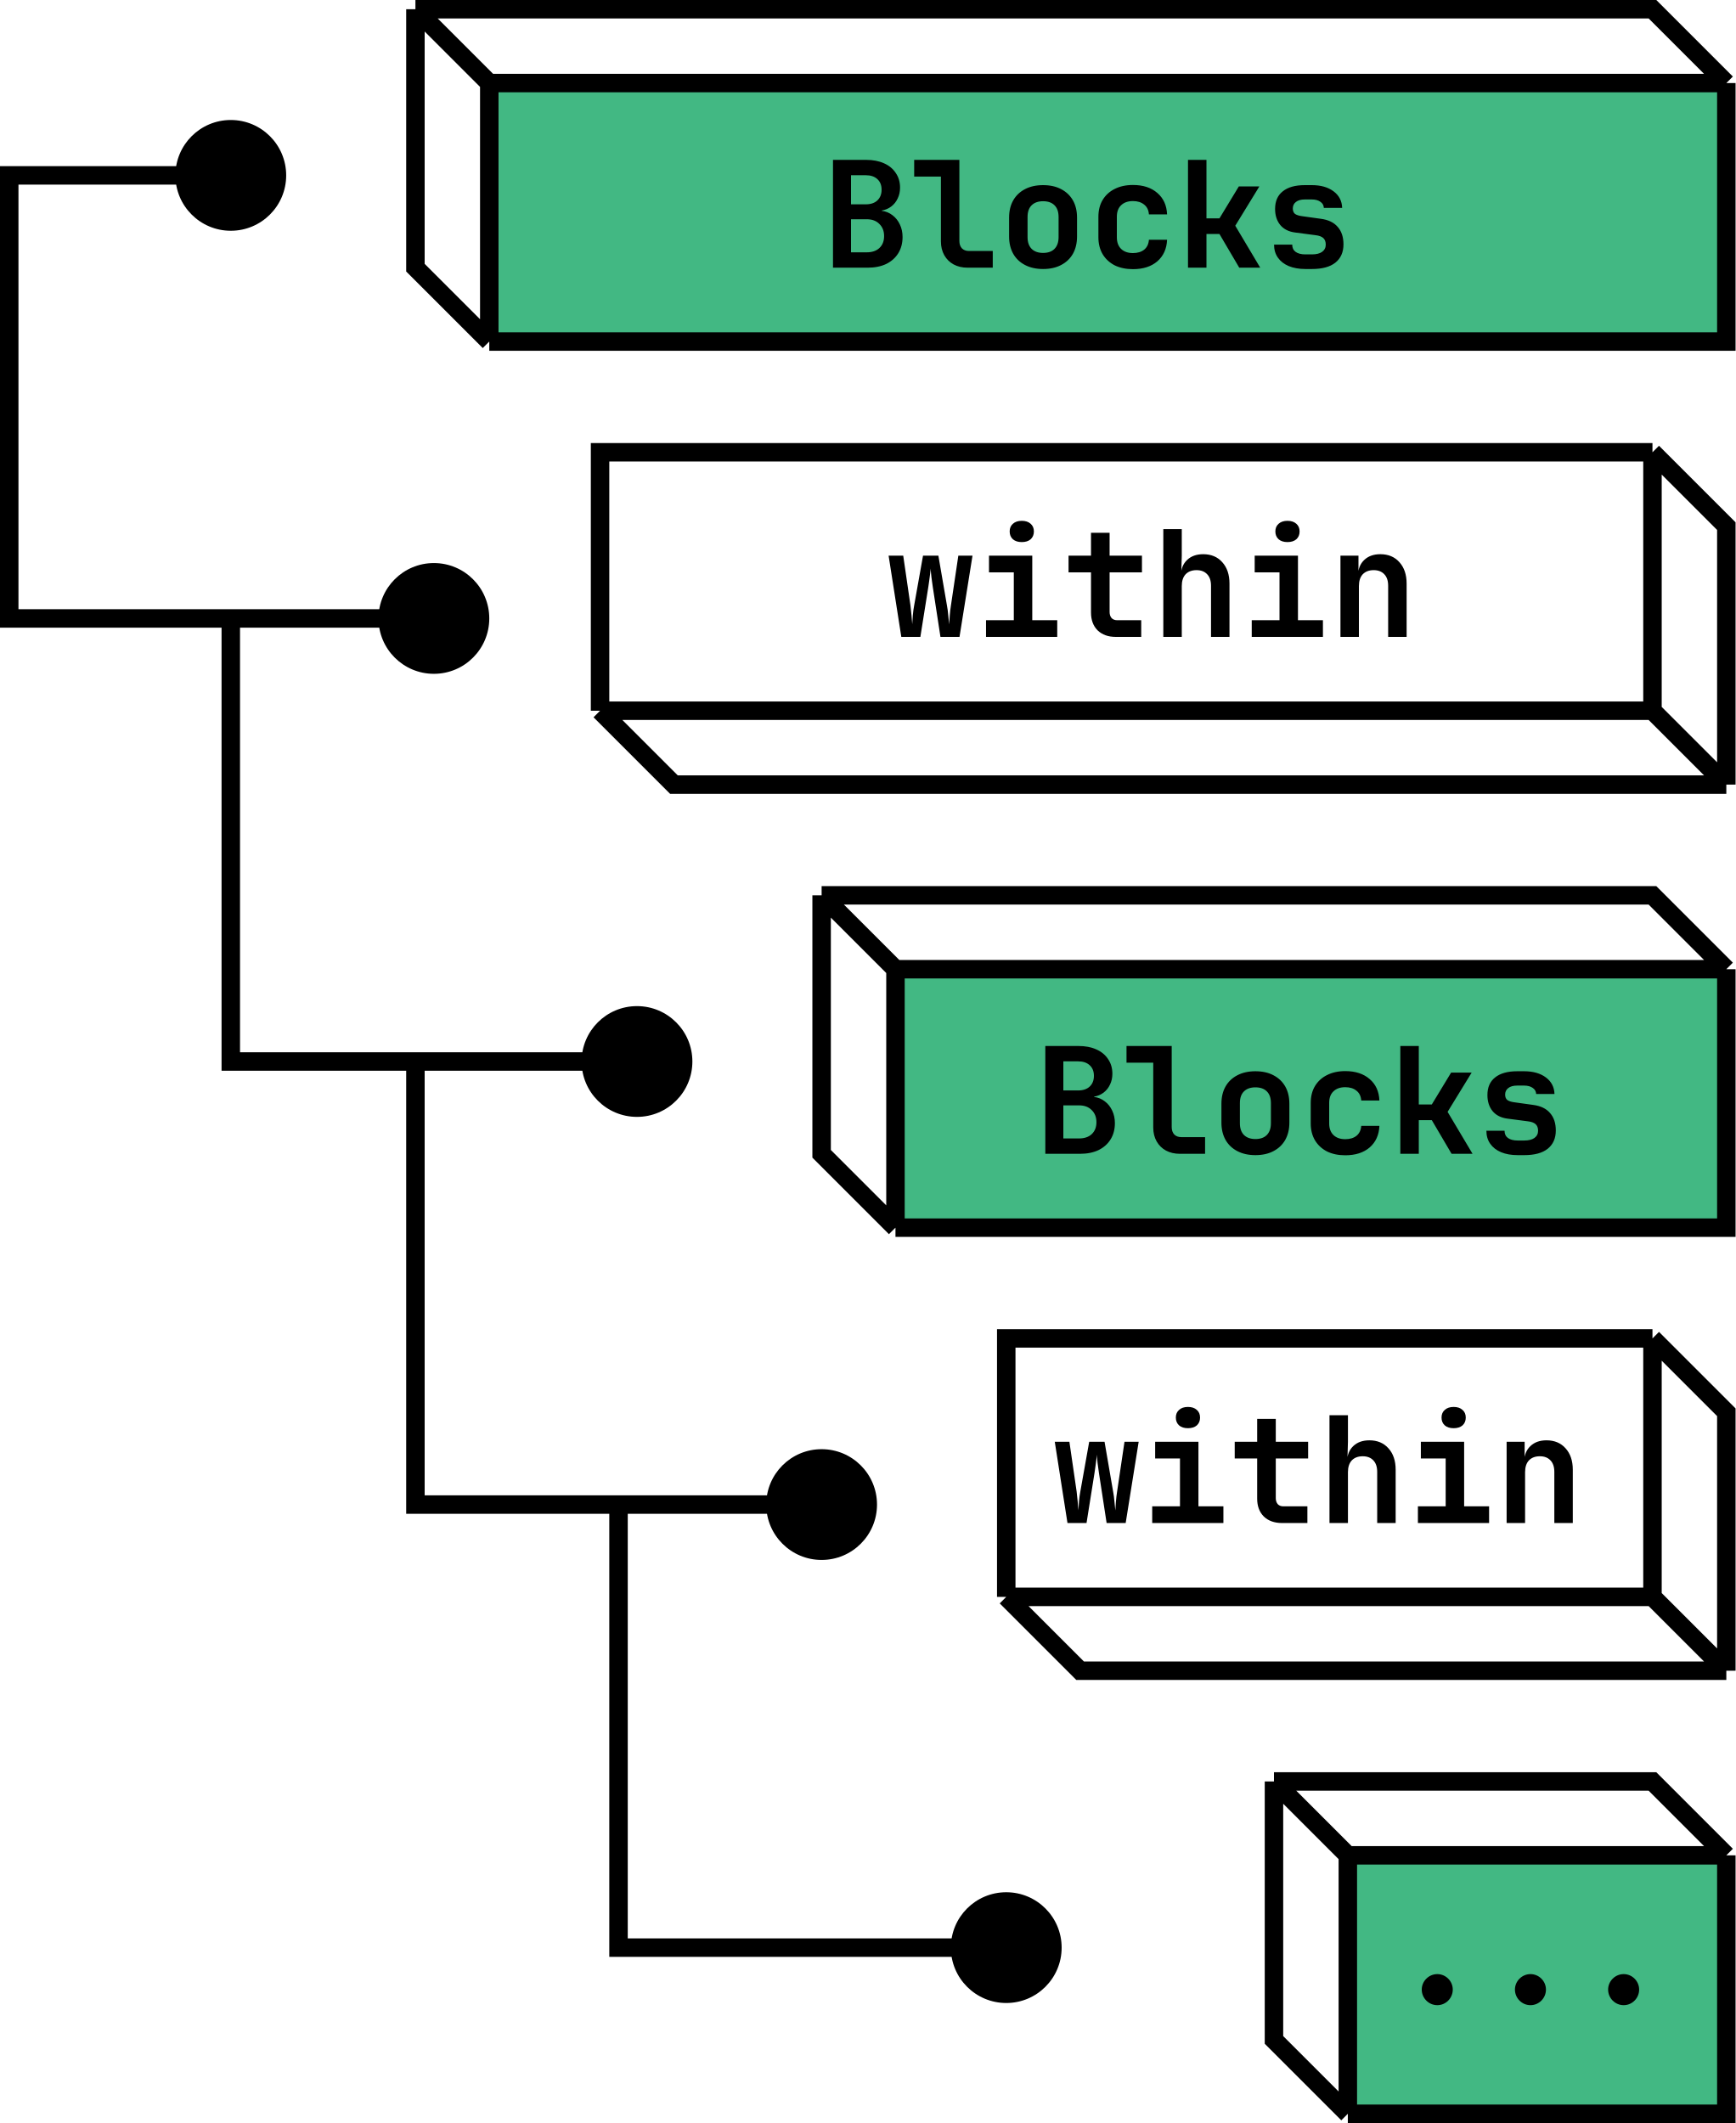
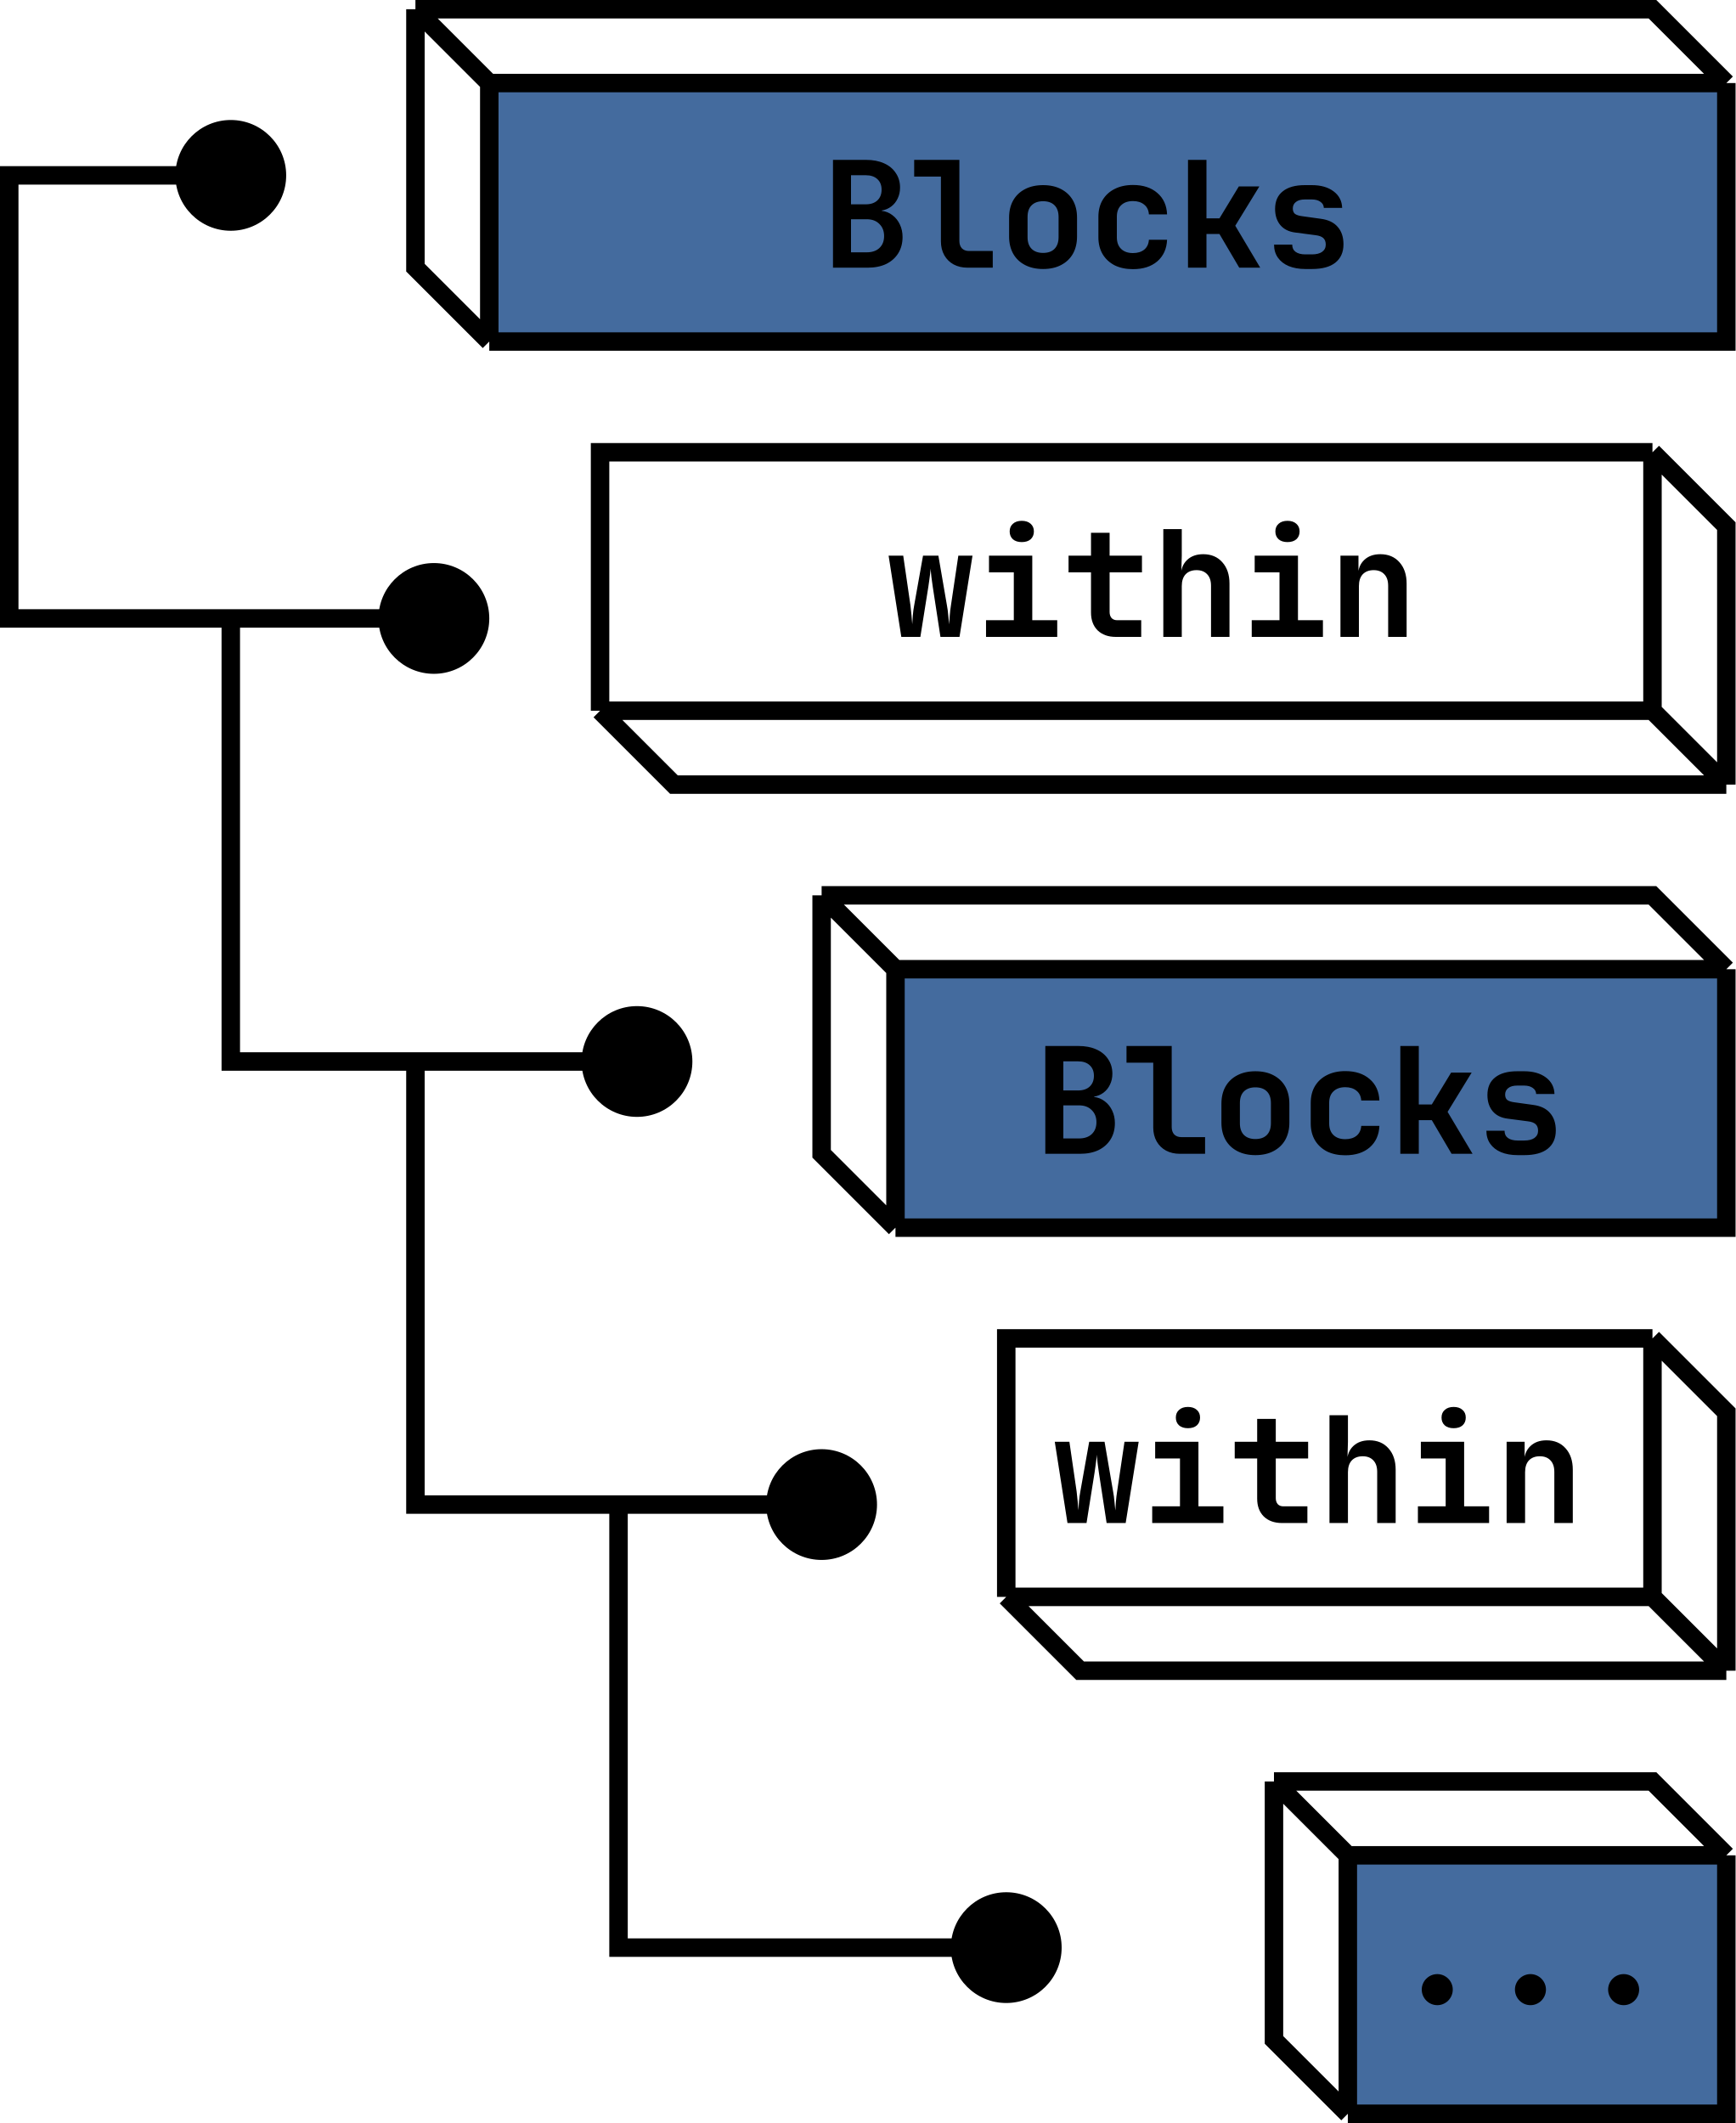
<svg xmlns="http://www.w3.org/2000/svg" width="188" height="230" viewBox="0 0 188 230" fill="none">
  <path d="M25 67V115H67M45 115V163H89M23 19H1V67H45M67 163V211H111" stroke="black" stroke-width="2" />
  <circle cx="25" cy="19" r="6" fill="black" />
  <circle cx="47" cy="67" r="6" fill="black" />
  <circle cx="69" cy="115" r="6" fill="black" />
  <circle cx="89" cy="163" r="6" fill="black" />
  <circle cx="109" cy="211" r="6" fill="black" />
-   <path d="M187 37H53V9H187V37Z" fill="#42b883" />
+   <path d="M187 37H53V9H187V37Z" fill="#446b9e" />
  <path d="M53 37H187V9M53 37V9M53 37L45 29V1M53 9H187M53 9L45 1M187 9L179 1H45" stroke="black" stroke-width="2" />
  <path d="M179 49H65V77M179 49V77M179 49L187 57V85M179 77H65M179 77L187 85M65 77L73 85H187" stroke="black" stroke-width="2" />
-   <path d="M187 133H97V105H187V133Z" fill="#42b883" />
+   <path d="M187 133H97V105H187V133Z" fill="#446b9e" />
  <path d="M97 133H187V105M97 133V105M97 133L89 125V97M97 105H187M97 105L89 97M187 105L179 97H89" stroke="black" stroke-width="2" />
-   <path d="M187 229H146V201H187V229Z" fill="#42b883" />
+   <path d="M187 229H146V201H187V229Z" fill="#446b9e" />
  <path d="M146 229H187V201M146 229V201M146 229L138 221V193M146 201H187M146 201L138 193M187 201L179 193H138" stroke="black" stroke-width="2" />
  <path d="M179 145H109V173M179 145V173M179 145L187 153V181M179 173H109M179 173L187 181M109 173L117 181H187" stroke="black" stroke-width="2" />
  <path d="M90.232 29V17.32H93.816C94.563 17.32 95.208 17.443 95.752 17.688C96.307 17.933 96.733 18.285 97.032 18.744C97.341 19.192 97.496 19.72 97.496 20.328C97.496 20.755 97.411 21.144 97.24 21.496C97.08 21.848 96.845 22.141 96.536 22.376C96.237 22.6 95.896 22.744 95.512 22.808V22.84C95.949 22.893 96.339 23.053 96.68 23.32C97.021 23.576 97.288 23.912 97.48 24.328C97.672 24.733 97.768 25.181 97.768 25.672C97.768 26.344 97.613 26.931 97.304 27.432C96.995 27.933 96.557 28.323 95.992 28.6C95.427 28.867 94.76 29 93.992 29H90.232ZM92.184 27.336H93.88C94.467 27.336 94.925 27.181 95.256 26.872C95.597 26.552 95.768 26.12 95.768 25.576C95.768 25.032 95.597 24.595 95.256 24.264C94.925 23.923 94.467 23.752 93.88 23.752H92.184V27.336ZM92.184 22.136H93.784C94.317 22.136 94.733 21.997 95.032 21.72C95.341 21.432 95.496 21.043 95.496 20.552C95.496 20.061 95.341 19.677 95.032 19.4C94.733 19.123 94.317 18.984 93.784 18.984H92.184V22.136ZM104.818 29C104.242 29 103.735 28.883 103.298 28.648C102.871 28.413 102.535 28.083 102.29 27.656C102.044 27.219 101.922 26.717 101.922 26.152V19.128H99.026V17.32H103.922V26.104C103.922 26.435 104.012 26.701 104.194 26.904C104.386 27.096 104.642 27.192 104.962 27.192H107.538V29H104.818ZM112.988 29.144C112.241 29.144 111.59 29 111.036 28.712C110.481 28.424 110.054 28.019 109.756 27.496C109.457 26.963 109.308 26.339 109.308 25.624V23.576C109.308 22.851 109.457 22.227 109.756 21.704C110.054 21.181 110.481 20.776 111.036 20.488C111.59 20.2 112.241 20.056 112.988 20.056C113.745 20.056 114.396 20.2 114.94 20.488C115.494 20.776 115.921 21.181 116.22 21.704C116.518 22.227 116.668 22.851 116.668 23.576V25.624C116.668 26.339 116.518 26.963 116.22 27.496C115.921 28.019 115.494 28.424 114.94 28.712C114.396 29 113.745 29.144 112.988 29.144ZM112.988 27.4C113.521 27.4 113.932 27.256 114.22 26.968C114.518 26.669 114.668 26.243 114.668 25.688V23.512C114.668 22.947 114.518 22.52 114.22 22.232C113.932 21.944 113.521 21.8 112.988 21.8C112.465 21.8 112.054 21.944 111.756 22.232C111.457 22.52 111.308 22.947 111.308 23.512V25.688C111.308 26.243 111.457 26.669 111.756 26.968C112.054 27.256 112.465 27.4 112.988 27.4ZM122.725 29.16C121.968 29.16 121.307 29.021 120.741 28.744C120.187 28.456 119.755 28.056 119.445 27.544C119.136 27.021 118.981 26.408 118.981 25.704V23.496C118.981 22.781 119.136 22.168 119.445 21.656C119.755 21.144 120.187 20.749 120.741 20.472C121.307 20.184 121.968 20.04 122.725 20.04C123.824 20.04 124.704 20.328 125.365 20.904C126.027 21.469 126.379 22.243 126.421 23.224H124.453C124.421 22.765 124.251 22.413 123.941 22.168C123.632 21.912 123.227 21.784 122.725 21.784C122.181 21.784 121.755 21.933 121.445 22.232C121.136 22.52 120.981 22.936 120.981 23.48V25.704C120.981 26.248 121.136 26.669 121.445 26.968C121.755 27.267 122.181 27.416 122.725 27.416C123.227 27.416 123.632 27.293 123.941 27.048C124.251 26.792 124.421 26.435 124.453 25.976H126.421C126.379 26.957 126.027 27.736 125.365 28.312C124.704 28.877 123.824 29.16 122.725 29.16ZM128.687 29V17.32H130.687V23.656H132.095L134.191 20.2H136.415L133.807 24.456L136.511 29H134.239L132.095 25.352H130.687V29H128.687ZM141.401 29.144C140.707 29.144 140.105 29.037 139.593 28.824C139.091 28.611 138.702 28.307 138.425 27.912C138.147 27.517 138.009 27.048 138.009 26.504H139.977C139.977 26.845 140.099 27.107 140.345 27.288C140.601 27.469 140.953 27.56 141.401 27.56H142.105C142.585 27.56 142.953 27.469 143.209 27.288C143.475 27.096 143.609 26.835 143.609 26.504C143.609 26.184 143.518 25.944 143.337 25.784C143.155 25.624 142.878 25.523 142.505 25.48L140.313 25.192C139.609 25.107 139.065 24.835 138.681 24.376C138.307 23.917 138.121 23.336 138.121 22.632C138.121 21.8 138.398 21.165 138.953 20.728C139.507 20.28 140.307 20.056 141.353 20.056H142.089C143.07 20.056 143.859 20.28 144.457 20.728C145.054 21.176 145.363 21.773 145.385 22.52H143.401C143.39 22.243 143.267 22.024 143.033 21.864C142.798 21.693 142.483 21.608 142.089 21.608H141.353C140.926 21.608 140.601 21.699 140.377 21.88C140.153 22.051 140.041 22.285 140.041 22.584C140.041 22.851 140.121 23.048 140.281 23.176C140.451 23.293 140.697 23.373 141.017 23.416L143.081 23.704C143.891 23.811 144.499 24.104 144.905 24.584C145.321 25.053 145.529 25.683 145.529 26.472C145.529 27.325 145.235 27.987 144.649 28.456C144.073 28.915 143.225 29.144 142.105 29.144H141.401Z" fill="black" />
  <path d="M113.232 125V113.32H116.816C117.563 113.32 118.208 113.443 118.752 113.688C119.307 113.933 119.733 114.285 120.032 114.744C120.341 115.192 120.496 115.72 120.496 116.328C120.496 116.755 120.411 117.144 120.24 117.496C120.08 117.848 119.845 118.141 119.536 118.376C119.237 118.6 118.896 118.744 118.512 118.808V118.84C118.949 118.893 119.339 119.053 119.68 119.32C120.021 119.576 120.288 119.912 120.48 120.328C120.672 120.733 120.768 121.181 120.768 121.672C120.768 122.344 120.613 122.931 120.304 123.432C119.995 123.933 119.557 124.323 118.992 124.6C118.427 124.867 117.76 125 116.992 125H113.232ZM115.184 123.336H116.88C117.467 123.336 117.925 123.181 118.256 122.872C118.597 122.552 118.768 122.12 118.768 121.576C118.768 121.032 118.597 120.595 118.256 120.264C117.925 119.923 117.467 119.752 116.88 119.752H115.184V123.336ZM115.184 118.136H116.784C117.317 118.136 117.733 117.997 118.032 117.72C118.341 117.432 118.496 117.043 118.496 116.552C118.496 116.061 118.341 115.677 118.032 115.4C117.733 115.123 117.317 114.984 116.784 114.984H115.184V118.136ZM127.818 125C127.242 125 126.735 124.883 126.298 124.648C125.871 124.413 125.535 124.083 125.29 123.656C125.044 123.219 124.922 122.717 124.922 122.152V115.128H122.026V113.32H126.922V122.104C126.922 122.435 127.012 122.701 127.194 122.904C127.386 123.096 127.642 123.192 127.962 123.192H130.538V125H127.818ZM135.988 125.144C135.241 125.144 134.59 125 134.036 124.712C133.481 124.424 133.054 124.019 132.756 123.496C132.457 122.963 132.308 122.339 132.308 121.624V119.576C132.308 118.851 132.457 118.227 132.756 117.704C133.054 117.181 133.481 116.776 134.036 116.488C134.59 116.2 135.241 116.056 135.988 116.056C136.745 116.056 137.396 116.2 137.94 116.488C138.494 116.776 138.921 117.181 139.22 117.704C139.518 118.227 139.668 118.851 139.668 119.576V121.624C139.668 122.339 139.518 122.963 139.22 123.496C138.921 124.019 138.494 124.424 137.94 124.712C137.396 125 136.745 125.144 135.988 125.144ZM135.988 123.4C136.521 123.4 136.932 123.256 137.22 122.968C137.518 122.669 137.668 122.243 137.668 121.688V119.512C137.668 118.947 137.518 118.52 137.22 118.232C136.932 117.944 136.521 117.8 135.988 117.8C135.465 117.8 135.054 117.944 134.756 118.232C134.457 118.52 134.308 118.947 134.308 119.512V121.688C134.308 122.243 134.457 122.669 134.756 122.968C135.054 123.256 135.465 123.4 135.988 123.4ZM145.725 125.16C144.968 125.16 144.307 125.021 143.741 124.744C143.187 124.456 142.755 124.056 142.445 123.544C142.136 123.021 141.981 122.408 141.981 121.704V119.496C141.981 118.781 142.136 118.168 142.445 117.656C142.755 117.144 143.187 116.749 143.741 116.472C144.307 116.184 144.968 116.04 145.725 116.04C146.824 116.04 147.704 116.328 148.365 116.904C149.027 117.469 149.379 118.243 149.421 119.224H147.453C147.421 118.765 147.251 118.413 146.941 118.168C146.632 117.912 146.227 117.784 145.725 117.784C145.181 117.784 144.755 117.933 144.445 118.232C144.136 118.52 143.981 118.936 143.981 119.48V121.704C143.981 122.248 144.136 122.669 144.445 122.968C144.755 123.267 145.181 123.416 145.725 123.416C146.227 123.416 146.632 123.293 146.941 123.048C147.251 122.792 147.421 122.435 147.453 121.976H149.421C149.379 122.957 149.027 123.736 148.365 124.312C147.704 124.877 146.824 125.16 145.725 125.16ZM151.687 125V113.32H153.687V119.656H155.095L157.191 116.2H159.415L156.807 120.456L159.511 125H157.239L155.095 121.352H153.687V125H151.687ZM164.401 125.144C163.707 125.144 163.105 125.037 162.593 124.824C162.091 124.611 161.702 124.307 161.425 123.912C161.147 123.517 161.009 123.048 161.009 122.504H162.977C162.977 122.845 163.099 123.107 163.345 123.288C163.601 123.469 163.953 123.56 164.401 123.56H165.105C165.585 123.56 165.953 123.469 166.209 123.288C166.475 123.096 166.609 122.835 166.609 122.504C166.609 122.184 166.518 121.944 166.337 121.784C166.155 121.624 165.878 121.523 165.505 121.48L163.313 121.192C162.609 121.107 162.065 120.835 161.681 120.376C161.307 119.917 161.121 119.336 161.121 118.632C161.121 117.8 161.398 117.165 161.953 116.728C162.507 116.28 163.307 116.056 164.353 116.056H165.089C166.07 116.056 166.859 116.28 167.457 116.728C168.054 117.176 168.363 117.773 168.385 118.52H166.401C166.39 118.243 166.267 118.024 166.033 117.864C165.798 117.693 165.483 117.608 165.089 117.608H164.353C163.926 117.608 163.601 117.699 163.377 117.88C163.153 118.051 163.041 118.285 163.041 118.584C163.041 118.851 163.121 119.048 163.281 119.176C163.451 119.293 163.697 119.373 164.017 119.416L166.081 119.704C166.891 119.811 167.499 120.104 167.905 120.584C168.321 121.053 168.529 121.683 168.529 122.472C168.529 123.325 168.235 123.987 167.649 124.456C167.073 124.915 166.225 125.144 165.105 125.144H164.401Z" fill="black" />
  <path d="M155.693 217.235C154.765 217.235 154.008 216.472 154.008 215.544C154.008 214.632 154.765 213.869 155.693 213.869C156.616 213.869 157.368 214.632 157.368 215.544C157.368 216.472 156.616 217.235 155.693 217.235ZM165.787 217.235C164.859 217.235 164.102 216.472 164.102 215.544C164.102 214.632 164.859 213.869 165.787 213.869C166.71 213.869 167.462 214.632 167.462 215.544C167.462 216.472 166.71 217.235 165.787 217.235ZM175.881 217.235C174.953 217.235 174.195 216.472 174.195 215.544C174.195 214.632 174.953 213.869 175.881 213.869C176.804 213.869 177.556 214.632 177.556 215.544C177.556 216.472 176.804 217.235 175.881 217.235Z" fill="black" />
  <path d="M97.632 69L96.256 60.2H97.84L98.624 65.592C98.667 65.923 98.704 66.28 98.736 66.664C98.768 67.048 98.795 67.368 98.816 67.624C98.837 67.368 98.859 67.048 98.88 66.664C98.912 66.28 98.96 65.923 99.024 65.592L99.984 60.2H101.648L102.576 65.592C102.64 65.923 102.688 66.285 102.72 66.68C102.763 67.064 102.795 67.384 102.816 67.64C102.837 67.384 102.859 67.064 102.88 66.68C102.912 66.285 102.955 65.923 103.008 65.592L103.808 60.2H105.344L103.936 69H101.872L101.04 63.576C100.997 63.267 100.949 62.92 100.896 62.536C100.853 62.141 100.821 61.827 100.8 61.592C100.8 61.752 100.784 61.949 100.752 62.184C100.72 62.419 100.688 62.659 100.656 62.904C100.624 63.149 100.592 63.373 100.56 63.576L99.696 69H97.632ZM106.81 69V67.192H109.818V62.008H107.13V60.2H111.818V67.192H114.522V69H106.81ZM110.682 58.728C110.276 58.728 109.956 58.627 109.722 58.424C109.487 58.211 109.37 57.928 109.37 57.576C109.37 57.224 109.487 56.947 109.722 56.744C109.956 56.531 110.276 56.424 110.682 56.424C111.087 56.424 111.407 56.531 111.642 56.744C111.876 56.947 111.994 57.224 111.994 57.576C111.994 57.928 111.876 58.211 111.642 58.424C111.407 58.627 111.087 58.728 110.682 58.728ZM120.868 69C120.046 69 119.39 68.765 118.9 68.296C118.42 67.816 118.18 67.171 118.18 66.36V62.008H115.748V60.2H118.18V57.72H120.196V60.2H123.7V62.008H120.196V66.312C120.196 66.568 120.265 66.781 120.404 66.952C120.553 67.112 120.756 67.192 121.012 67.192H123.62V69H120.868ZM126.013 69V57.32H128.013V60.2L127.965 61.88H128.509L127.917 62.344C127.928 61.64 128.152 61.08 128.589 60.664C129.027 60.248 129.608 60.04 130.333 60.04C131.197 60.04 131.885 60.328 132.397 60.904C132.92 61.48 133.181 62.253 133.181 63.224V69H131.181V63.464C131.181 62.92 131.043 62.504 130.765 62.216C130.488 61.917 130.104 61.768 129.613 61.768C129.112 61.768 128.717 61.917 128.429 62.216C128.152 62.515 128.013 62.941 128.013 63.496V69H126.013ZM135.591 69V67.192H138.599V62.008H135.911V60.2H140.599V67.192H143.303V69H135.591ZM139.463 58.728C139.058 58.728 138.738 58.627 138.503 58.424C138.268 58.211 138.151 57.928 138.151 57.576C138.151 57.224 138.268 56.947 138.503 56.744C138.738 56.531 139.058 56.424 139.463 56.424C139.868 56.424 140.188 56.531 140.423 56.744C140.658 56.947 140.775 57.224 140.775 57.576C140.775 57.928 140.658 58.211 140.423 58.424C140.188 58.627 139.868 58.728 139.463 58.728ZM145.201 69V60.2H147.153V61.88H147.697L147.105 62.344C147.115 61.64 147.339 61.08 147.777 60.664C148.214 60.248 148.795 60.04 149.521 60.04C150.385 60.04 151.073 60.328 151.585 60.904C152.107 61.48 152.369 62.253 152.369 63.224V69H150.369V63.464C150.369 62.92 150.23 62.504 149.953 62.216C149.675 61.917 149.291 61.768 148.801 61.768C148.299 61.768 147.905 61.917 147.617 62.216C147.339 62.515 147.201 62.941 147.201 63.496V69H145.201Z" fill="black" />
  <path d="M115.632 165L114.256 156.2H115.84L116.624 161.592C116.667 161.923 116.704 162.28 116.736 162.664C116.768 163.048 116.795 163.368 116.816 163.624C116.837 163.368 116.859 163.048 116.88 162.664C116.912 162.28 116.96 161.923 117.024 161.592L117.984 156.2H119.648L120.576 161.592C120.64 161.923 120.688 162.285 120.72 162.68C120.763 163.064 120.795 163.384 120.816 163.64C120.837 163.384 120.859 163.064 120.88 162.68C120.912 162.285 120.955 161.923 121.008 161.592L121.808 156.2H123.344L121.936 165H119.872L119.04 159.576C118.997 159.267 118.949 158.92 118.896 158.536C118.853 158.141 118.821 157.827 118.8 157.592C118.8 157.752 118.784 157.949 118.752 158.184C118.72 158.419 118.688 158.659 118.656 158.904C118.624 159.149 118.592 159.373 118.56 159.576L117.696 165H115.632ZM124.81 165V163.192H127.818V158.008H125.13V156.2H129.818V163.192H132.522V165H124.81ZM128.682 154.728C128.276 154.728 127.956 154.627 127.722 154.424C127.487 154.211 127.37 153.928 127.37 153.576C127.37 153.224 127.487 152.947 127.722 152.744C127.956 152.531 128.276 152.424 128.682 152.424C129.087 152.424 129.407 152.531 129.642 152.744C129.876 152.947 129.994 153.224 129.994 153.576C129.994 153.928 129.876 154.211 129.642 154.424C129.407 154.627 129.087 154.728 128.682 154.728ZM138.868 165C138.046 165 137.39 164.765 136.9 164.296C136.42 163.816 136.18 163.171 136.18 162.36V158.008H133.748V156.2H136.18V153.72H138.196V156.2H141.7V158.008H138.196V162.312C138.196 162.568 138.265 162.781 138.404 162.952C138.553 163.112 138.756 163.192 139.012 163.192H141.62V165H138.868ZM144.013 165V153.32H146.013V156.2L145.965 157.88H146.509L145.917 158.344C145.928 157.64 146.152 157.08 146.589 156.664C147.027 156.248 147.608 156.04 148.333 156.04C149.197 156.04 149.885 156.328 150.397 156.904C150.92 157.48 151.181 158.253 151.181 159.224V165H149.181V159.464C149.181 158.92 149.043 158.504 148.765 158.216C148.488 157.917 148.104 157.768 147.613 157.768C147.112 157.768 146.717 157.917 146.429 158.216C146.152 158.515 146.013 158.941 146.013 159.496V165H144.013ZM153.591 165V163.192H156.599V158.008H153.911V156.2H158.599V163.192H161.303V165H153.591ZM157.463 154.728C157.058 154.728 156.738 154.627 156.503 154.424C156.268 154.211 156.151 153.928 156.151 153.576C156.151 153.224 156.268 152.947 156.503 152.744C156.738 152.531 157.058 152.424 157.463 152.424C157.868 152.424 158.188 152.531 158.423 152.744C158.658 152.947 158.775 153.224 158.775 153.576C158.775 153.928 158.658 154.211 158.423 154.424C158.188 154.627 157.868 154.728 157.463 154.728ZM163.201 165V156.2H165.153V157.88H165.697L165.105 158.344C165.115 157.64 165.339 157.08 165.777 156.664C166.214 156.248 166.795 156.04 167.521 156.04C168.385 156.04 169.073 156.328 169.585 156.904C170.107 157.48 170.369 158.253 170.369 159.224V165H168.369V159.464C168.369 158.92 168.23 158.504 167.953 158.216C167.675 157.917 167.291 157.768 166.801 157.768C166.299 157.768 165.905 157.917 165.617 158.216C165.339 158.515 165.201 158.941 165.201 159.496V165H163.201Z" fill="black" />
</svg>
